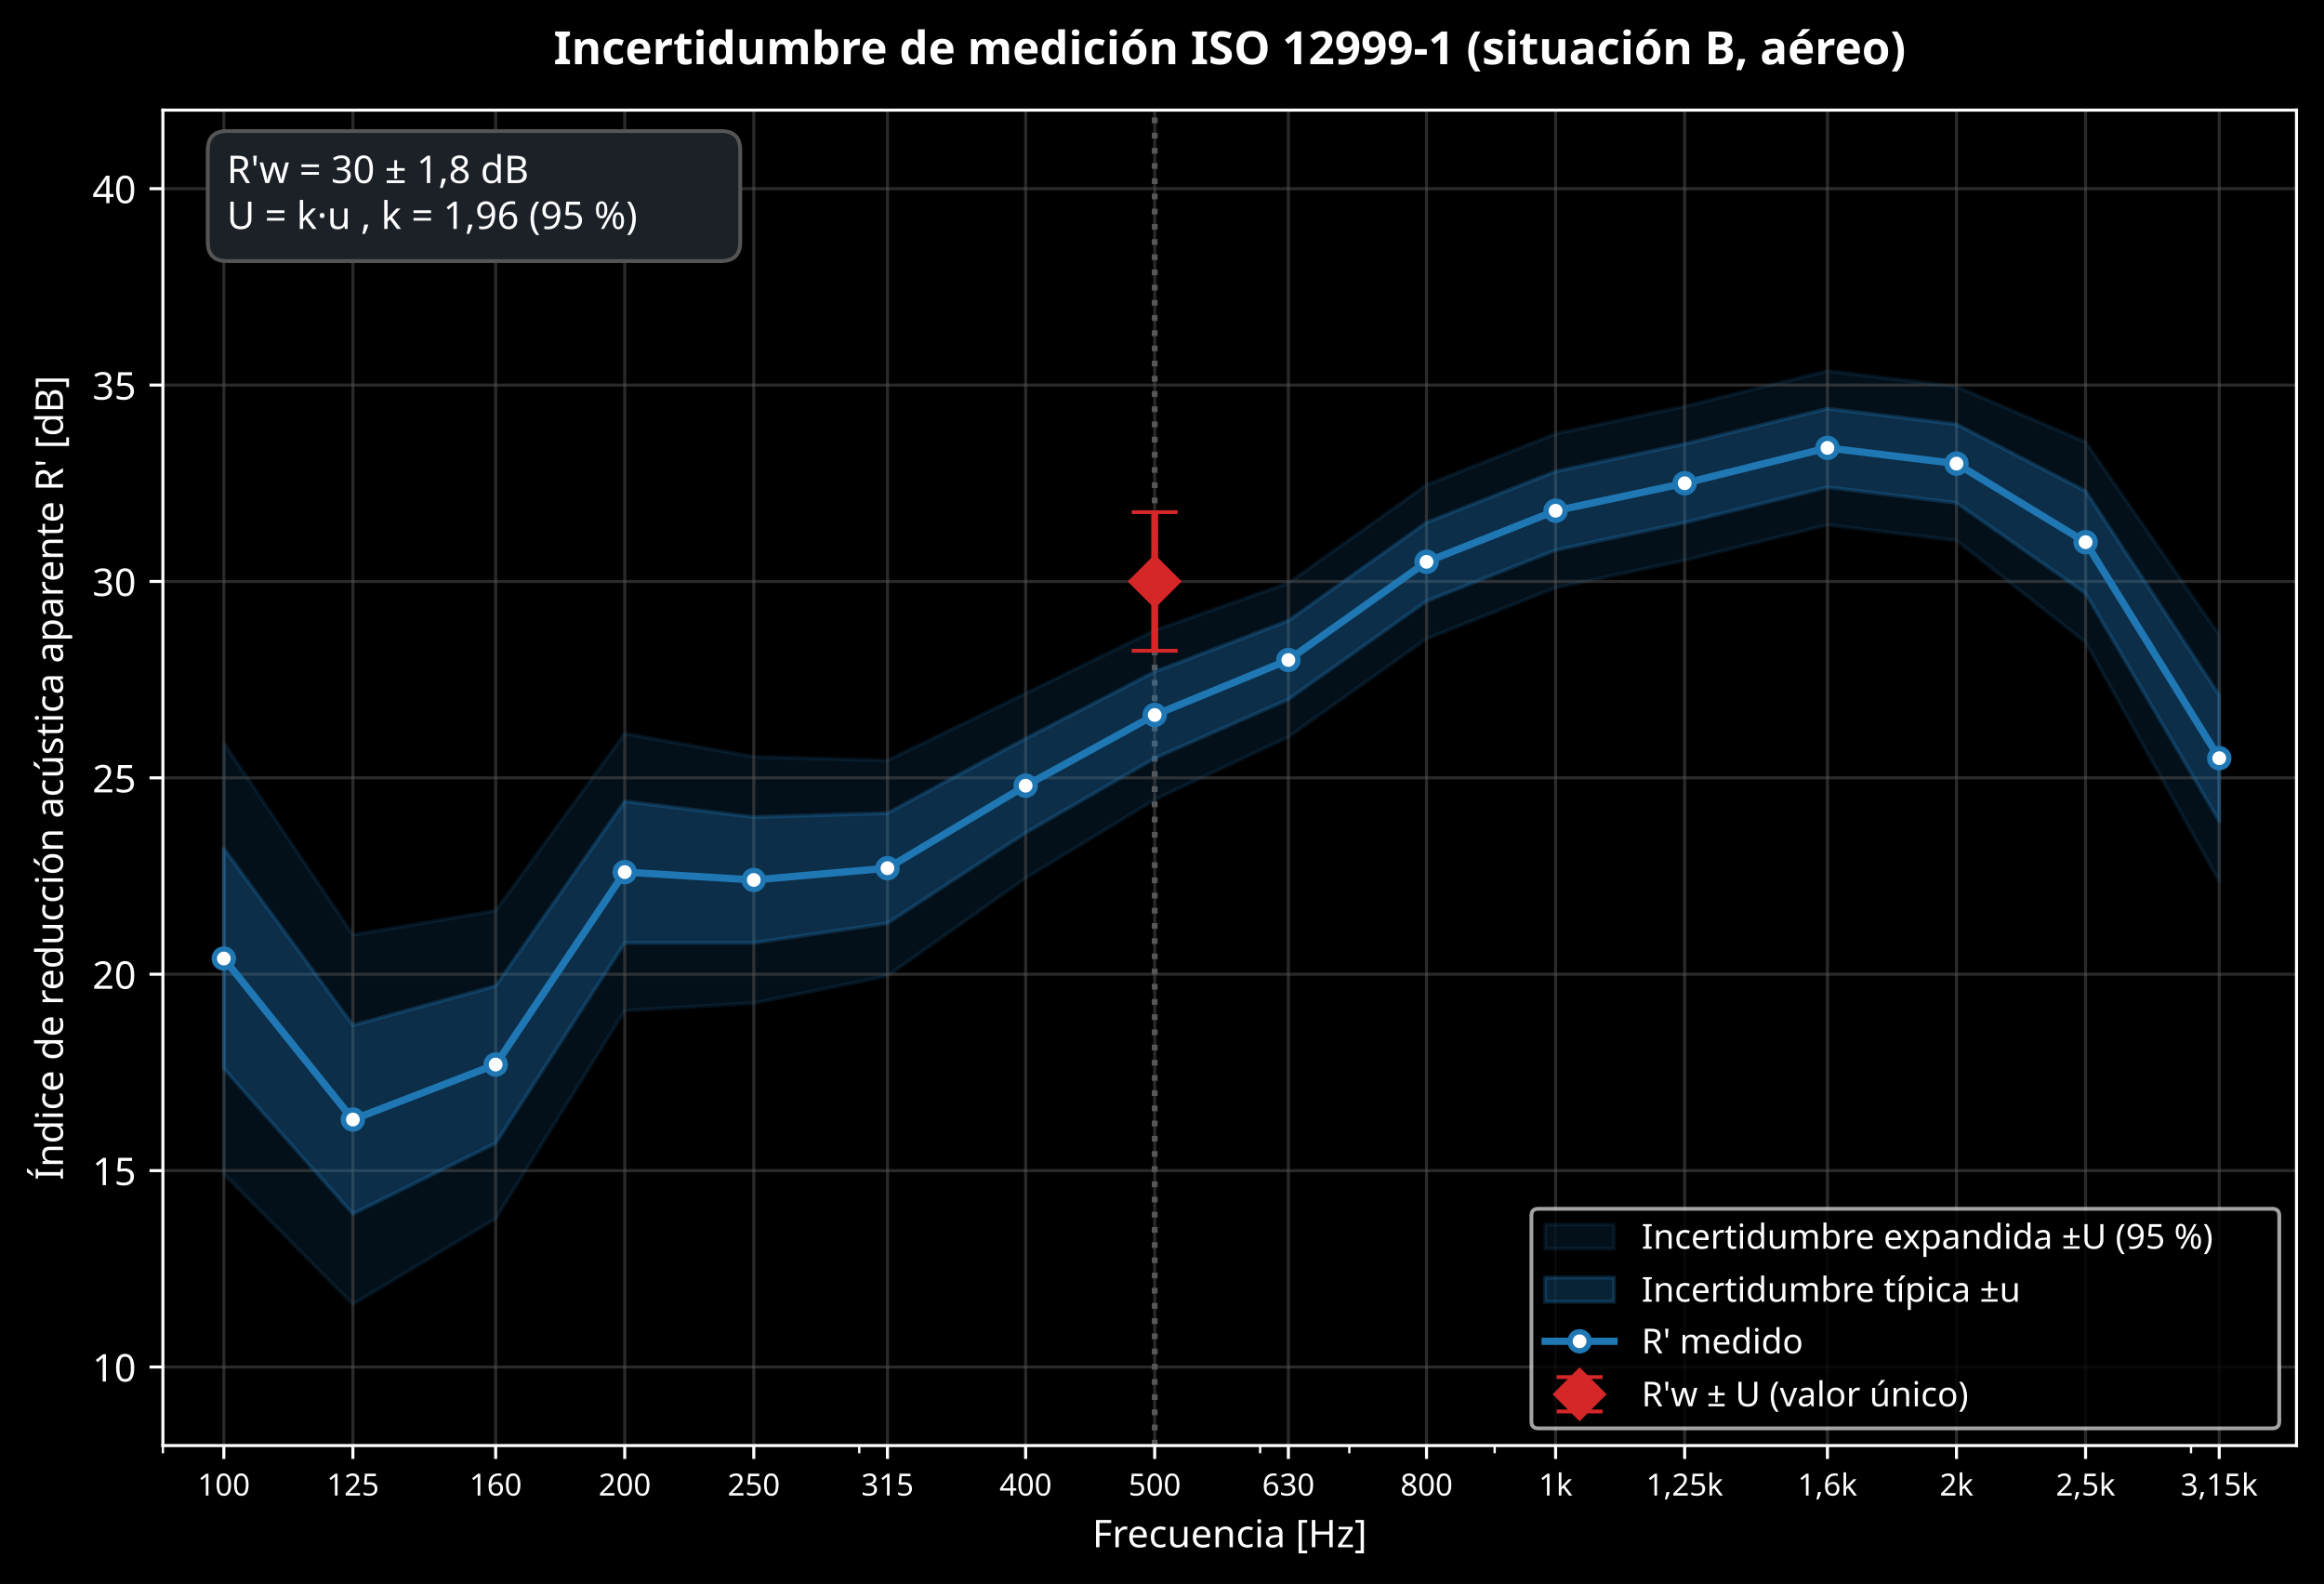
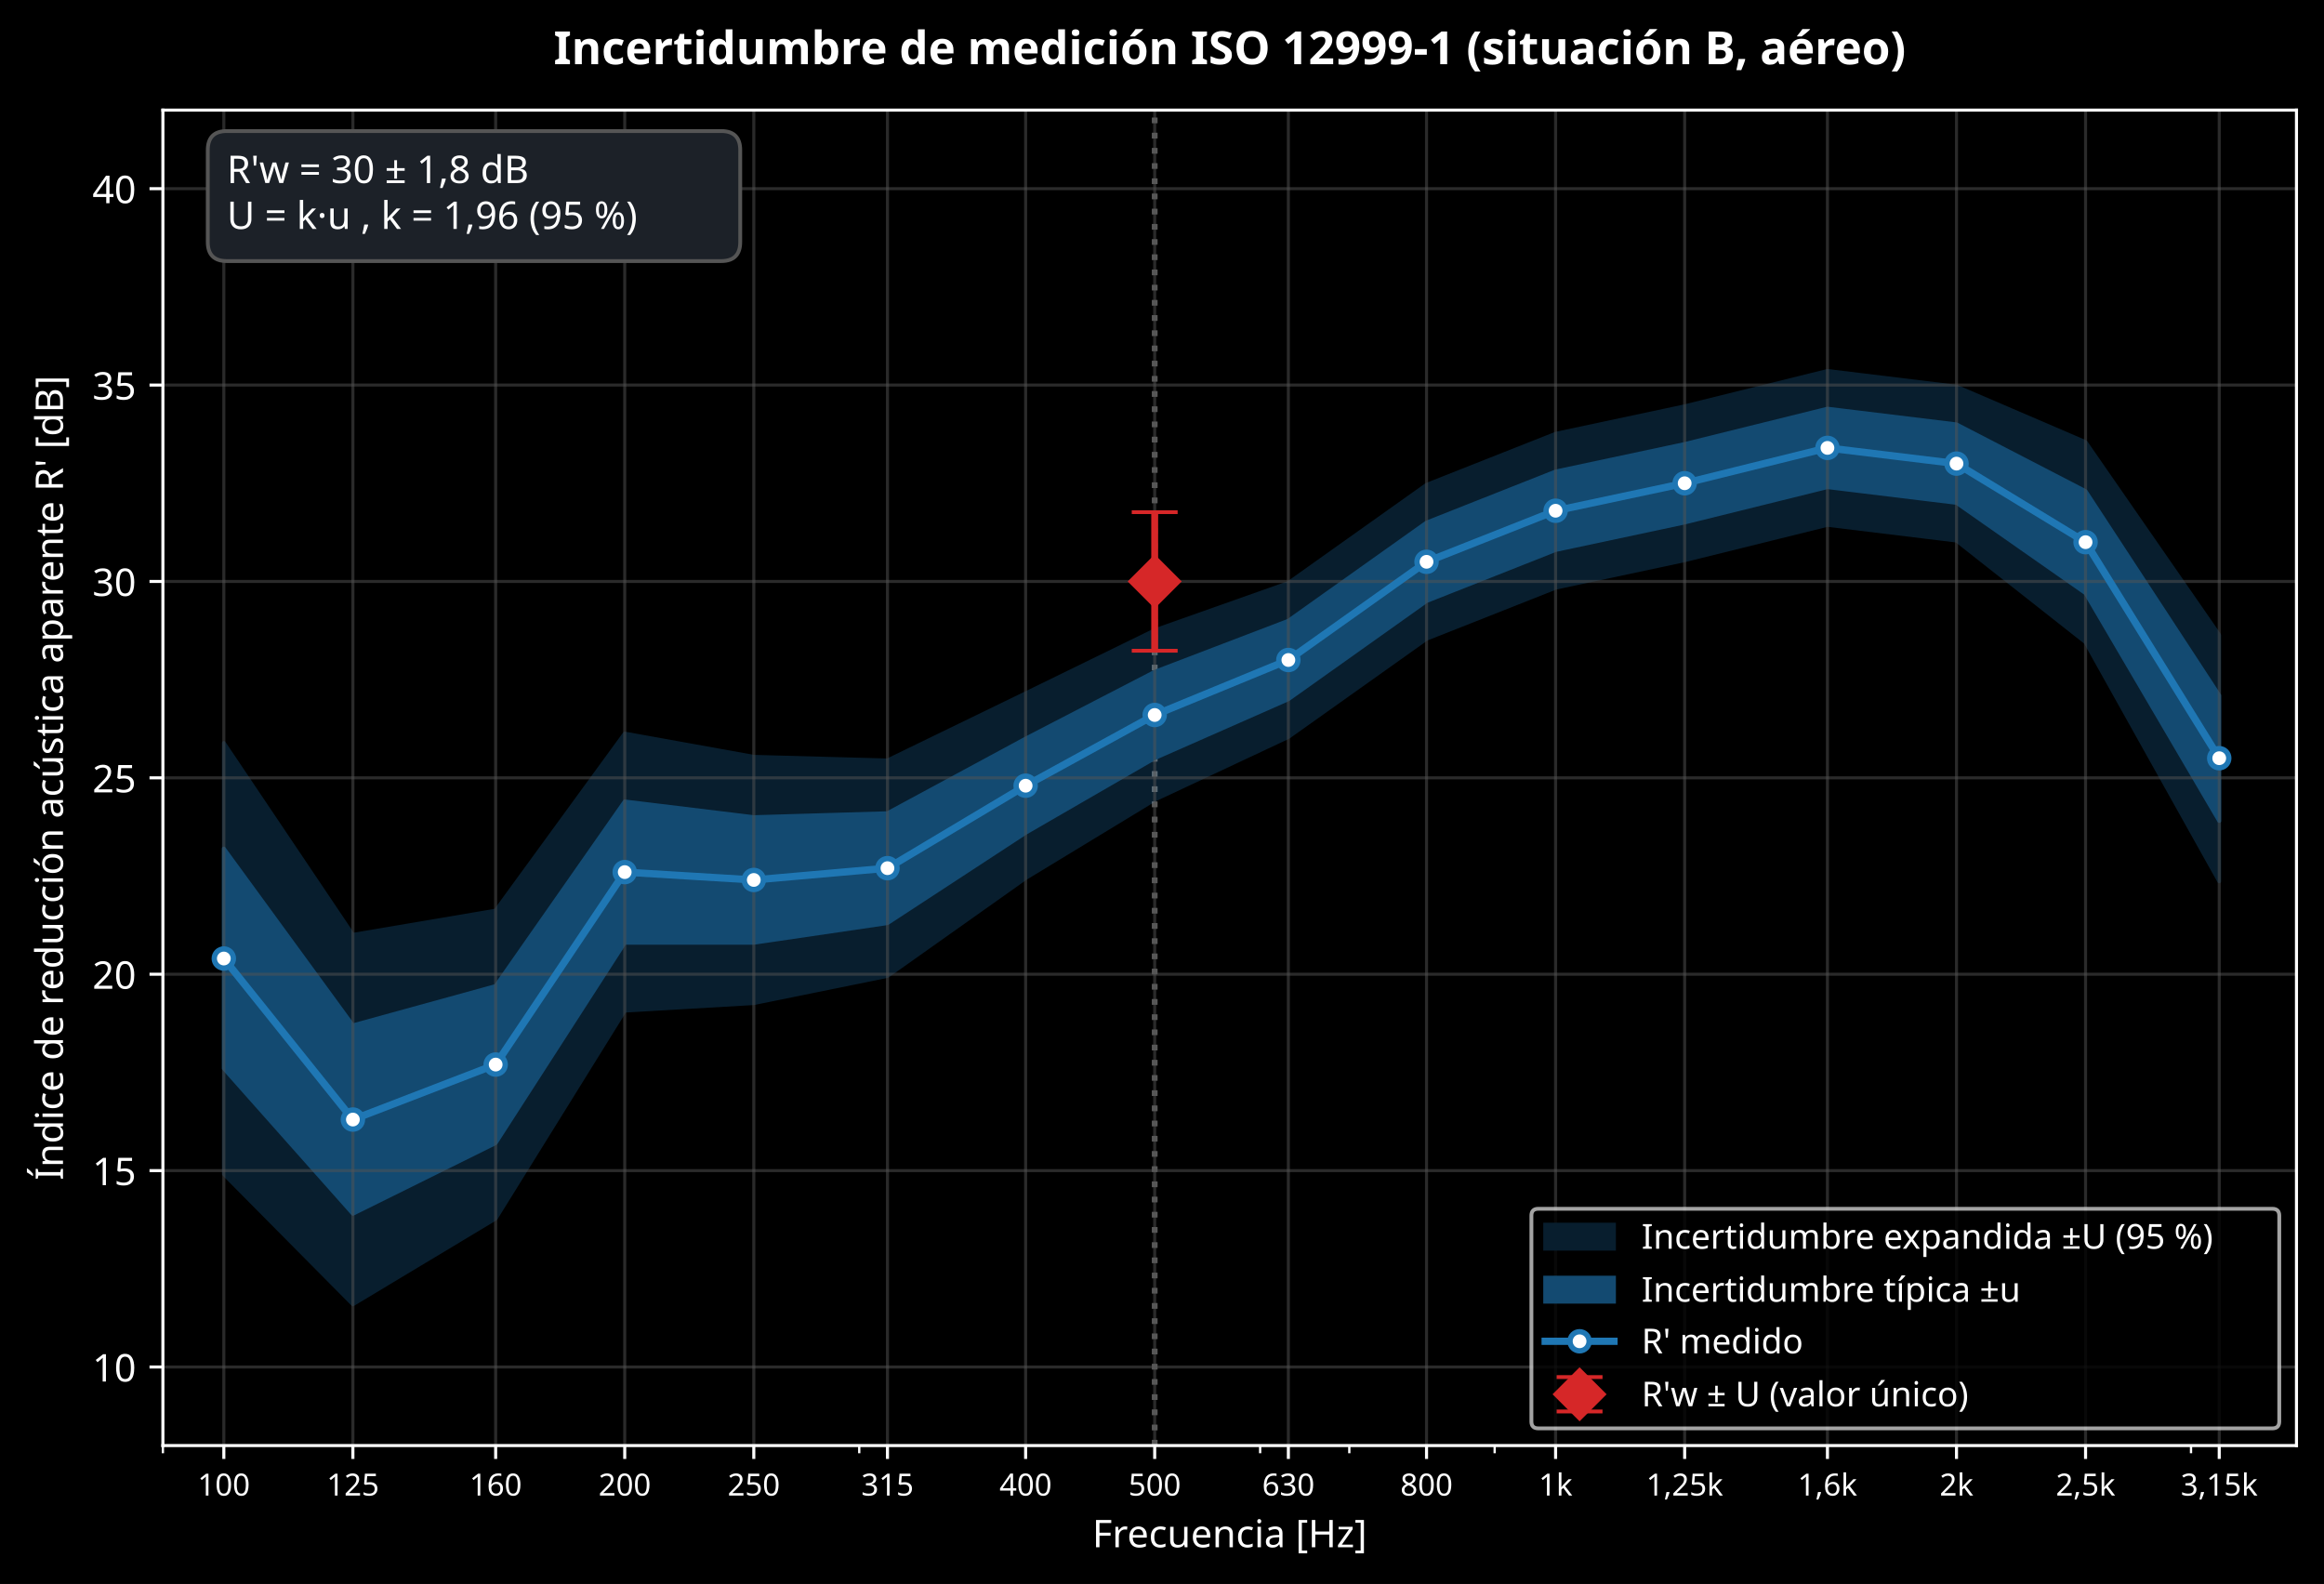
<svg xmlns="http://www.w3.org/2000/svg" xmlns:xlink="http://www.w3.org/1999/xlink" width="607.801pt" height="414.272pt" viewBox="0 0 607.801 414.272" version="1.1">
  <defs>
    <style type="text/css">*{stroke-linejoin: round; stroke-linecap: butt}</style>
  </defs>
  <g id="figure_1">
    <g id="patch_1">
      <path d="M 0 414.272  L 607.801 414.272  L 607.801 0  L 0 0  z " />
    </g>
    <g id="axes_1">
      <g id="patch_2">
        <path d="M 42.601 378.07  L 600.601 378.07  L 600.601 28.798  L 42.601 28.798  z " />
      </g>
+       <g id="FillBetweenPolyCollection_1">
+         <defs>
+           <path id="m2f12134267" d="M 58.538 -219.96  L 58.538 -107.206  L 92.292 -73.142  L 129.633 -95.578  L 163.387 -149.941  L 197.141 -151.913  L 232.101 -159.022  L 268.237 -184.621  L 301.991 -205.126  L 336.95 -221.521  L 373.086 -247.203  L 406.84 -260.557  L 440.594 -267.748  L 477.935 -276.994  L 511.689 -272.885  L 545.443 -246.299  L 580.402 -183.759  L 580.402 -248.189  L 580.402 -248.189  L 545.443 -298.648  L 511.689 -313.154  L 477.935 -317.263  L 440.594 -308.017  L 406.84 -300.826  L 373.086 -287.472  L 336.95 -261.79  L 301.991 -249.422  L 268.237 -232.944  L 232.101 -215.398  L 197.141 -216.344  L 163.387 -222.425  L 129.633 -176.116  L 92.292 -169.788  L 58.538 -219.96  z " style="stroke: #081e2e" />
+         </defs>
+         <g clip-path="url(#p8d175060d6)">
+           <use xlink:href="#m2f12134267" x="0" y="414.272" style="fill: #081e2e; stroke: #081e2e" />
+         </g>
+       </g>
      <g id="line2d_1">
        <path d="M 301.991 378.07  L 301.991 28.798  " clip-path="url(#p8d175060d6)" style="fill: none; stroke-dasharray: 1.5,2.475; stroke-dashoffset: 0; stroke: #ffffff; stroke-opacity: 0.35; stroke-width: 1.5" />
      </g>
-       <g id="FillBetweenPolyCollection_1">
+       <g id="FillBetweenPolyCollection_2">
        <defs>
-           <path id="ma59987e4ba" d="M 58.538 -219.96  L 58.538 -107.206  L 92.292 -73.142  L 129.633 -95.578  L 163.387 -149.941  L 197.141 -151.913  L 232.101 -159.022  L 268.237 -184.621  L 301.991 -205.126  L 336.95 -221.521  L 373.086 -247.203  L 406.84 -260.557  L 440.594 -267.748  L 477.935 -276.994  L 511.689 -272.885  L 545.443 -246.299  L 580.402 -183.759  L 580.402 -248.189  L 580.402 -248.189  L 545.443 -298.648  L 511.689 -313.154  L 477.935 -317.263  L 440.594 -308.017  L 406.84 -300.826  L 373.086 -287.472  L 336.95 -261.79  L 301.991 -249.422  L 268.237 -232.944  L 232.101 -215.398  L 197.141 -216.344  L 163.387 -222.425  L 129.633 -176.116  L 92.292 -169.788  L 58.538 -219.96  z " style="stroke: #1f77b4; stroke-opacity: 0.14" />
+           <path id="mc2b20512b4" d="M 58.538 -192.347  L 58.538 -134.819  L 92.292 -96.81  L 129.633 -115.301  L 163.387 -167.692  L 197.141 -167.692  L 232.101 -172.828  L 268.237 -196.456  L 301.991 -215.974  L 336.95 -231.383  L 373.086 -257.065  L 406.84 -270.419  L 440.594 -277.61  L 477.935 -286.855  L 511.689 -282.746  L 545.443 -259.119  L 580.402 -199.537  L 580.402 -232.41  L 580.402 -232.41  L 545.443 -285.828  L 511.689 -303.292  L 477.935 -307.401  L 440.594 -298.155  L 406.84 -290.965  L 373.086 -277.61  L 336.95 -251.928  L 301.991 -238.574  L 268.237 -221.11  L 232.101 -201.592  L 197.141 -200.565  L 163.387 -204.674  L 129.633 -156.392  L 92.292 -146.119  L 58.538 -192.347  z " style="stroke: #134a71" />
        </defs>
        <g clip-path="url(#p8d175060d6)">
-           <use xlink:href="#ma59987e4ba" x="0" y="414.272" style="fill: #1f77b4; fill-opacity: 0.14; stroke: #1f77b4; stroke-opacity: 0.14" />
+           <use xlink:href="#mc2b20512b4" x="0" y="414.272" style="fill: #134a71; stroke: #134a71" />
        </g>
      </g>
      <g id="matplotlib.axis_1">
        <g id="xtick_1">
          <g id="line2d_2">
            <path d="M 58.538 378.07  L 58.538 28.798  " clip-path="url(#p8d175060d6)" style="fill: none; stroke: #555555; stroke-opacity: 0.5; stroke-width: 0.8; stroke-linecap: square" />
          </g>
          <g id="line2d_3">
            <defs>
              <path id="m8d14ee1197" d="M 0 0  L 0 3.5  " style="stroke: #ffffff; stroke-width: 0.8" />
            </defs>
            <g>
              <use xlink:href="#m8d14ee1197" x="58.538" y="378.07" style="fill: #ffffff; stroke: #ffffff; stroke-width: 0.8" />
            </g>
          </g>
          <g id="text_1">
            <text style="font-size: 8px; font-family: sans-serif; text-anchor: middle; fill: #ffffff" x="58.538" y="391.148" transform="rotate(-0 58.53819 391.1483)">100</text>
          </g>
        </g>
        <g id="xtick_2">
          <g id="line2d_4">
            <path d="M 92.292 378.07  L 92.292 28.798  " clip-path="url(#p8d175060d6)" style="fill: none; stroke: #555555; stroke-opacity: 0.5; stroke-width: 0.8; stroke-linecap: square" />
          </g>
          <g id="line2d_5">
            <g>
              <use xlink:href="#m8d14ee1197" x="92.292" y="378.07" style="fill: #ffffff; stroke: #ffffff; stroke-width: 0.8" />
            </g>
          </g>
          <g id="text_2">
            <text style="font-size: 8px; font-family: sans-serif; text-anchor: middle; fill: #ffffff" x="92.292" y="391.148" transform="rotate(-0 92.2921 391.1483)">125</text>
          </g>
        </g>
        <g id="xtick_3">
          <g id="line2d_6">
            <path d="M 129.633 378.07  L 129.633 28.798  " clip-path="url(#p8d175060d6)" style="fill: none; stroke: #555555; stroke-opacity: 0.5; stroke-width: 0.8; stroke-linecap: square" />
          </g>
          <g id="line2d_7">
            <g>
              <use xlink:href="#m8d14ee1197" x="129.633" y="378.07" style="fill: #ffffff; stroke: #ffffff; stroke-width: 0.8" />
            </g>
          </g>
          <g id="text_3">
            <text style="font-size: 8px; font-family: sans-serif; text-anchor: middle; fill: #ffffff" x="129.633" y="391.148" transform="rotate(-0 129.6335 391.1483)">160</text>
          </g>
        </g>
        <g id="xtick_4">
          <g id="line2d_8">
            <path d="M 163.387 378.07  L 163.387 28.798  " clip-path="url(#p8d175060d6)" style="fill: none; stroke: #555555; stroke-opacity: 0.5; stroke-width: 0.8; stroke-linecap: square" />
          </g>
          <g id="line2d_9">
            <g>
              <use xlink:href="#m8d14ee1197" x="163.387" y="378.07" style="fill: #ffffff; stroke: #ffffff; stroke-width: 0.8" />
            </g>
          </g>
          <g id="text_4">
            <text style="font-size: 8px; font-family: sans-serif; text-anchor: middle; fill: #ffffff" x="163.387" y="391.148" transform="rotate(-0 163.3874 391.1483)">200</text>
          </g>
        </g>
        <g id="xtick_5">
          <g id="line2d_10">
            <path d="M 197.141 378.07  L 197.141 28.798  " clip-path="url(#p8d175060d6)" style="fill: none; stroke: #555555; stroke-opacity: 0.5; stroke-width: 0.8; stroke-linecap: square" />
          </g>
          <g id="line2d_11">
            <g>
              <use xlink:href="#m8d14ee1197" x="197.141" y="378.07" style="fill: #ffffff; stroke: #ffffff; stroke-width: 0.8" />
            </g>
          </g>
          <g id="text_5">
            <text style="font-size: 8px; font-family: sans-serif; text-anchor: middle; fill: #ffffff" x="197.141" y="391.148" transform="rotate(-0 197.1413 391.1483)">250</text>
          </g>
        </g>
        <g id="xtick_6">
          <g id="line2d_12">
            <path d="M 232.101 378.07  L 232.101 28.798  " clip-path="url(#p8d175060d6)" style="fill: none; stroke: #555555; stroke-opacity: 0.5; stroke-width: 0.8; stroke-linecap: square" />
          </g>
          <g id="line2d_13">
            <g>
              <use xlink:href="#m8d14ee1197" x="232.101" y="378.07" style="fill: #ffffff; stroke: #ffffff; stroke-width: 0.8" />
            </g>
          </g>
          <g id="text_6">
            <text style="font-size: 8px; font-family: sans-serif; text-anchor: middle; fill: #ffffff" x="232.101" y="391.148" transform="rotate(-0 232.1005 391.1483)">315</text>
          </g>
        </g>
        <g id="xtick_7">
          <g id="line2d_14">
            <path d="M 268.237 378.07  L 268.237 28.798  " clip-path="url(#p8d175060d6)" style="fill: none; stroke: #555555; stroke-opacity: 0.5; stroke-width: 0.8; stroke-linecap: square" />
          </g>
          <g id="line2d_15">
            <g>
              <use xlink:href="#m8d14ee1197" x="268.237" y="378.07" style="fill: #ffffff; stroke: #ffffff; stroke-width: 0.8" />
            </g>
          </g>
          <g id="text_7">
            <text style="font-size: 8px; font-family: sans-serif; text-anchor: middle; fill: #ffffff" x="268.237" y="391.148" transform="rotate(-0 268.2366 391.1483)">400</text>
          </g>
        </g>
        <g id="xtick_8">
          <g id="line2d_16">
            <path d="M 301.991 378.07  L 301.991 28.798  " clip-path="url(#p8d175060d6)" style="fill: none; stroke: #555555; stroke-opacity: 0.5; stroke-width: 0.8; stroke-linecap: square" />
          </g>
          <g id="line2d_17">
            <g>
              <use xlink:href="#m8d14ee1197" x="301.991" y="378.07" style="fill: #ffffff; stroke: #ffffff; stroke-width: 0.8" />
            </g>
          </g>
          <g id="text_8">
            <text style="font-size: 8px; font-family: sans-serif; text-anchor: middle; fill: #ffffff" x="301.991" y="391.148" transform="rotate(-0 301.9905 391.1483)">500</text>
          </g>
        </g>
        <g id="xtick_9">
          <g id="line2d_18">
            <path d="M 336.95 378.07  L 336.95 28.798  " clip-path="url(#p8d175060d6)" style="fill: none; stroke: #555555; stroke-opacity: 0.5; stroke-width: 0.8; stroke-linecap: square" />
          </g>
          <g id="line2d_19">
            <g>
              <use xlink:href="#m8d14ee1197" x="336.95" y="378.07" style="fill: #ffffff; stroke: #ffffff; stroke-width: 0.8" />
            </g>
          </g>
          <g id="text_9">
            <text style="font-size: 8px; font-family: sans-serif; text-anchor: middle; fill: #ffffff" x="336.95" y="391.148" transform="rotate(-0 336.9497 391.1483)">630</text>
          </g>
        </g>
        <g id="xtick_10">
          <g id="line2d_20">
            <path d="M 373.086 378.07  L 373.086 28.798  " clip-path="url(#p8d175060d6)" style="fill: none; stroke: #555555; stroke-opacity: 0.5; stroke-width: 0.8; stroke-linecap: square" />
          </g>
          <g id="line2d_21">
            <g>
              <use xlink:href="#m8d14ee1197" x="373.086" y="378.07" style="fill: #ffffff; stroke: #ffffff; stroke-width: 0.8" />
            </g>
          </g>
          <g id="text_10">
            <text style="font-size: 8px; font-family: sans-serif; text-anchor: middle; fill: #ffffff" x="373.086" y="391.148" transform="rotate(-0 373.0858 391.1483)">800</text>
          </g>
        </g>
        <g id="xtick_11">
          <g id="line2d_22">
            <path d="M 406.84 378.07  L 406.84 28.798  " clip-path="url(#p8d175060d6)" style="fill: none; stroke: #555555; stroke-opacity: 0.5; stroke-width: 0.8; stroke-linecap: square" />
          </g>
          <g id="line2d_23">
            <g>
              <use xlink:href="#m8d14ee1197" x="406.84" y="378.07" style="fill: #ffffff; stroke: #ffffff; stroke-width: 0.8" />
            </g>
          </g>
          <g id="text_11">
            <text style="font-size: 8px; font-family: sans-serif; text-anchor: middle; fill: #ffffff" x="406.84" y="391.149" transform="rotate(-0 406.8397 391.1489)">1k</text>
          </g>
        </g>
        <g id="xtick_12">
          <g id="line2d_24">
            <path d="M 440.594 378.07  L 440.594 28.798  " clip-path="url(#p8d175060d6)" style="fill: none; stroke: #555555; stroke-opacity: 0.5; stroke-width: 0.8; stroke-linecap: square" />
          </g>
          <g id="line2d_25">
            <g>
              <use xlink:href="#m8d14ee1197" x="440.594" y="378.07" style="fill: #ffffff; stroke: #ffffff; stroke-width: 0.8" />
            </g>
          </g>
          <g id="text_12">
            <text style="font-size: 8px; font-family: sans-serif; text-anchor: middle; fill: #ffffff" x="440.594" y="391.149" transform="rotate(-0 440.5937 391.1489)">1,25k</text>
          </g>
        </g>
        <g id="xtick_13">
          <g id="line2d_26">
            <path d="M 477.935 378.07  L 477.935 28.798  " clip-path="url(#p8d175060d6)" style="fill: none; stroke: #555555; stroke-opacity: 0.5; stroke-width: 0.8; stroke-linecap: square" />
          </g>
          <g id="line2d_27">
            <g>
              <use xlink:href="#m8d14ee1197" x="477.935" y="378.07" style="fill: #ffffff; stroke: #ffffff; stroke-width: 0.8" />
            </g>
          </g>
          <g id="text_13">
            <text style="font-size: 8px; font-family: sans-serif; text-anchor: middle; fill: #ffffff" x="477.935" y="391.149" transform="rotate(-0 477.9351 391.1489)">1,6k</text>
          </g>
        </g>
        <g id="xtick_14">
          <g id="line2d_28">
            <path d="M 511.689 378.07  L 511.689 28.798  " clip-path="url(#p8d175060d6)" style="fill: none; stroke: #555555; stroke-opacity: 0.5; stroke-width: 0.8; stroke-linecap: square" />
          </g>
          <g id="line2d_29">
            <g>
              <use xlink:href="#m8d14ee1197" x="511.689" y="378.07" style="fill: #ffffff; stroke: #ffffff; stroke-width: 0.8" />
            </g>
          </g>
          <g id="text_14">
            <text style="font-size: 8px; font-family: sans-serif; text-anchor: middle; fill: #ffffff" x="511.689" y="391.149" transform="rotate(-0 511.689 391.1489)">2k</text>
          </g>
        </g>
        <g id="xtick_15">
          <g id="line2d_30">
            <path d="M 545.443 378.07  L 545.443 28.798  " clip-path="url(#p8d175060d6)" style="fill: none; stroke: #555555; stroke-opacity: 0.5; stroke-width: 0.8; stroke-linecap: square" />
          </g>
          <g id="line2d_31">
            <g>
              <use xlink:href="#m8d14ee1197" x="545.443" y="378.07" style="fill: #ffffff; stroke: #ffffff; stroke-width: 0.8" />
            </g>
          </g>
          <g id="text_15">
            <text style="font-size: 8px; font-family: sans-serif; text-anchor: middle; fill: #ffffff" x="545.443" y="391.149" transform="rotate(-0 545.4429 391.1489)">2,5k</text>
          </g>
        </g>
        <g id="xtick_16">
          <g id="line2d_32">
            <path d="M 580.402 378.07  L 580.402 28.798  " clip-path="url(#p8d175060d6)" style="fill: none; stroke: #555555; stroke-opacity: 0.5; stroke-width: 0.8; stroke-linecap: square" />
          </g>
          <g id="line2d_33">
            <g>
              <use xlink:href="#m8d14ee1197" x="580.402" y="378.07" style="fill: #ffffff; stroke: #ffffff; stroke-width: 0.8" />
            </g>
          </g>
          <g id="text_16">
            <text style="font-size: 8px; font-family: sans-serif; text-anchor: middle; fill: #ffffff" x="580.402" y="391.149" transform="rotate(-0 580.4021 391.1489)">3,15k</text>
          </g>
        </g>
        <g id="xtick_17">
          <g id="line2d_34">
            <defs>
              <path id="m1caa325441" d="M 0 0  L 0 2  " style="stroke: #ffffff; stroke-width: 0.6" />
            </defs>
            <g>
              <use xlink:href="#m1caa325441" x="42.601" y="378.07" style="fill: #ffffff; stroke: #ffffff; stroke-width: 0.6" />
            </g>
          </g>
        </g>
        <g id="xtick_18">
          <g id="line2d_35">
            <g>
              <use xlink:href="#m1caa325441" x="224.72" y="378.07" style="fill: #ffffff; stroke: #ffffff; stroke-width: 0.6" />
            </g>
          </g>
        </g>
        <g id="xtick_19">
          <g id="line2d_36">
            <g>
              <use xlink:href="#m1caa325441" x="329.569" y="378.07" style="fill: #ffffff; stroke: #ffffff; stroke-width: 0.6" />
            </g>
          </g>
        </g>
        <g id="xtick_20">
          <g id="line2d_37">
            <g>
              <use xlink:href="#m1caa325441" x="352.887" y="378.07" style="fill: #ffffff; stroke: #ffffff; stroke-width: 0.6" />
            </g>
          </g>
        </g>
        <g id="xtick_21">
          <g id="line2d_38">
            <g>
              <use xlink:href="#m1caa325441" x="390.902" y="378.07" style="fill: #ffffff; stroke: #ffffff; stroke-width: 0.6" />
            </g>
          </g>
        </g>
        <g id="xtick_22">
          <g id="line2d_39">
            <g>
              <use xlink:href="#m1caa325441" x="573.022" y="378.07" style="fill: #ffffff; stroke: #ffffff; stroke-width: 0.6" />
            </g>
          </g>
        </g>
        <g id="text_17">
          <text style="font-size: 10px; font-family: sans-serif; text-anchor: middle; fill: #ffffff" x="321.601" y="404.669" transform="rotate(-0 321.6008 404.6692)">Frecuencia [Hz]</text>
        </g>
      </g>
      <g id="matplotlib.axis_2">
        <g id="ytick_1">
          <g id="line2d_40">
            <path d="M 42.601 357.525  L 600.601 357.525  " clip-path="url(#p8d175060d6)" style="fill: none; stroke: #555555; stroke-opacity: 0.5; stroke-width: 0.8; stroke-linecap: square" />
          </g>
          <g id="line2d_41">
            <defs>
              <path id="m5e07181663" d="M 0 0  L -3.5 0  " style="stroke: #ffffff; stroke-width: 0.8" />
            </defs>
            <g>
              <use xlink:href="#m5e07181663" x="42.601" y="357.525" style="fill: #ffffff; stroke: #ffffff; stroke-width: 0.8" />
            </g>
          </g>
          <g id="text_18">
            <text style="font-size: 10px; font-family: sans-serif; text-anchor: end; fill: #ffffff" x="35.601" y="361.324" transform="rotate(-0 35.60078 361.3235)">10</text>
          </g>
        </g>
        <g id="ytick_2">
          <g id="line2d_42">
            <path d="M 42.601 306.161  L 600.601 306.161  " clip-path="url(#p8d175060d6)" style="fill: none; stroke: #555555; stroke-opacity: 0.5; stroke-width: 0.8; stroke-linecap: square" />
          </g>
          <g id="line2d_43">
            <g>
              <use xlink:href="#m5e07181663" x="42.601" y="306.161" style="fill: #ffffff; stroke: #ffffff; stroke-width: 0.8" />
            </g>
          </g>
          <g id="text_19">
            <text style="font-size: 10px; font-family: sans-serif; text-anchor: end; fill: #ffffff" x="35.601" y="309.96" transform="rotate(-0 35.60078 309.96)">15</text>
          </g>
        </g>
        <g id="ytick_3">
          <g id="line2d_44">
            <path d="M 42.601 254.798  L 600.601 254.798  " clip-path="url(#p8d175060d6)" style="fill: none; stroke: #555555; stroke-opacity: 0.5; stroke-width: 0.8; stroke-linecap: square" />
          </g>
          <g id="line2d_45">
            <g>
              <use xlink:href="#m5e07181663" x="42.601" y="254.798" style="fill: #ffffff; stroke: #ffffff; stroke-width: 0.8" />
            </g>
          </g>
          <g id="text_20">
            <text style="font-size: 10px; font-family: sans-serif; text-anchor: end; fill: #ffffff" x="35.601" y="258.596" transform="rotate(-0 35.60078 258.5965)">20</text>
          </g>
        </g>
        <g id="ytick_4">
          <g id="line2d_46">
            <path d="M 42.601 203.434  L 600.601 203.434  " clip-path="url(#p8d175060d6)" style="fill: none; stroke: #555555; stroke-opacity: 0.5; stroke-width: 0.8; stroke-linecap: square" />
          </g>
          <g id="line2d_47">
            <g>
              <use xlink:href="#m5e07181663" x="42.601" y="203.434" style="fill: #ffffff; stroke: #ffffff; stroke-width: 0.8" />
            </g>
          </g>
          <g id="text_21">
            <text style="font-size: 10px; font-family: sans-serif; text-anchor: end; fill: #ffffff" x="35.601" y="207.233" transform="rotate(-0 35.60078 207.233)">25</text>
          </g>
        </g>
        <g id="ytick_5">
          <g id="line2d_48">
            <path d="M 42.601 152.071  L 600.601 152.071  " clip-path="url(#p8d175060d6)" style="fill: none; stroke: #555555; stroke-opacity: 0.5; stroke-width: 0.8; stroke-linecap: square" />
          </g>
          <g id="line2d_49">
            <g>
              <use xlink:href="#m5e07181663" x="42.601" y="152.071" style="fill: #ffffff; stroke: #ffffff; stroke-width: 0.8" />
            </g>
          </g>
          <g id="text_22">
            <text style="font-size: 10px; font-family: sans-serif; text-anchor: end; fill: #ffffff" x="35.601" y="155.869" transform="rotate(-0 35.60078 155.8694)">30</text>
          </g>
        </g>
        <g id="ytick_6">
          <g id="line2d_50">
            <path d="M 42.601 100.707  L 600.601 100.707  " clip-path="url(#p8d175060d6)" style="fill: none; stroke: #555555; stroke-opacity: 0.5; stroke-width: 0.8; stroke-linecap: square" />
          </g>
          <g id="line2d_51">
            <g>
              <use xlink:href="#m5e07181663" x="42.601" y="100.707" style="fill: #ffffff; stroke: #ffffff; stroke-width: 0.8" />
            </g>
          </g>
          <g id="text_23">
            <text style="font-size: 10px; font-family: sans-serif; text-anchor: end; fill: #ffffff" x="35.601" y="104.506" transform="rotate(-0 35.60078 104.5059)">35</text>
          </g>
        </g>
        <g id="ytick_7">
          <g id="line2d_52">
            <path d="M 42.601 49.344  L 600.601 49.344  " clip-path="url(#p8d175060d6)" style="fill: none; stroke: #555555; stroke-opacity: 0.5; stroke-width: 0.8; stroke-linecap: square" />
          </g>
          <g id="line2d_53">
            <g>
              <use xlink:href="#m5e07181663" x="42.601" y="49.344" style="fill: #ffffff; stroke: #ffffff; stroke-width: 0.8" />
            </g>
          </g>
          <g id="text_24">
            <text style="font-size: 10px; font-family: sans-serif; text-anchor: end; fill: #ffffff" x="35.601" y="53.142" transform="rotate(-0 35.60078 53.14236)">40</text>
          </g>
        </g>
        <g id="text_25">
          <text style="font-size: 10px; font-family: sans-serif; text-anchor: middle; fill: #ffffff" x="16.473" y="203.434" transform="rotate(-90 16.47344 203.4341)">Índice de reducción acústica aparente R' [dB]</text>
-         </g>
-       </g>
-       <g id="FillBetweenPolyCollection_2">
-         <defs>
-           <path id="md7699716dc" d="M 58.538 -192.347  L 58.538 -134.819  L 92.292 -96.81  L 129.633 -115.301  L 163.387 -167.692  L 197.141 -167.692  L 232.101 -172.828  L 268.237 -196.456  L 301.991 -215.974  L 336.95 -231.383  L 373.086 -257.065  L 406.84 -270.419  L 440.594 -277.61  L 477.935 -286.855  L 511.689 -282.746  L 545.443 -259.119  L 580.402 -199.537  L 580.402 -232.41  L 580.402 -232.41  L 545.443 -285.828  L 511.689 -303.292  L 477.935 -307.401  L 440.594 -298.155  L 406.84 -290.965  L 373.086 -277.61  L 336.95 -251.928  L 301.991 -238.574  L 268.237 -221.11  L 232.101 -201.592  L 197.141 -200.565  L 163.387 -204.674  L 129.633 -156.392  L 92.292 -146.119  L 58.538 -192.347  z " style="stroke: #1f77b4; stroke-opacity: 0.3" />
-         </defs>
-         <g clip-path="url(#p8d175060d6)">
-           <use xlink:href="#md7699716dc" x="0" y="414.272" style="fill: #1f77b4; fill-opacity: 0.3; stroke: #1f77b4; stroke-opacity: 0.3" />
        </g>
      </g>
      <g id="patch_3">
        <path d="M 42.601 378.07  L 42.601 28.798  " style="fill: none; stroke: #ffffff; stroke-width: 0.8; stroke-linejoin: miter; stroke-linecap: square" />
      </g>
      <g id="patch_4">
        <path d="M 600.601 378.07  L 600.601 28.798  " style="fill: none; stroke: #ffffff; stroke-width: 0.8; stroke-linejoin: miter; stroke-linecap: square" />
      </g>
      <g id="patch_5">
        <path d="M 42.601 378.07  L 600.601 378.07  " style="fill: none; stroke: #ffffff; stroke-width: 0.8; stroke-linejoin: miter; stroke-linecap: square" />
      </g>
      <g id="patch_6">
        <path d="M 42.601 28.798  L 600.601 28.798  " style="fill: none; stroke: #ffffff; stroke-width: 0.8; stroke-linejoin: miter; stroke-linecap: square" />
      </g>
      <g id="text_26">
        <g id="patch_7">
          <path d="M 59.341 68.282  L 188.592 68.282  Q 193.592 68.282 193.592 63.282  L 193.592 39.276  Q 193.592 34.276 188.592 34.276  L 59.341 34.276  Q 54.341 34.276 54.341 39.276  L 54.341 63.282  Q 54.341 68.282 59.341 68.282  z " style="fill: #1c2128; stroke: #555555; stroke-linejoin: miter" />
        </g>
        <text style="font-size: 10px; font-family: sans-serif; fill: #ffffff" transform="translate(59.34078 47.8757)">R'w = 30 ± 1,8 dB</text>
        <text style="font-size: 10px; font-family: sans-serif; fill: #ffffff" transform="translate(59.34078 59.87843)">U = k·u ,  k = 1,96 (95 %)</text>
      </g>
      <g id="text_27">
        <text style="font-weight: 700; font-size: 12px; font-family: sans-serif; text-anchor: middle; fill: #ffffff" x="321.601" y="16.798" transform="rotate(-0 321.6008 16.79812)">Incertidumbre de medición ISO 12999-1 (situación B, aéreo)</text>
      </g>
      <g id="line2d_54">
        <path d="M 58.538 250.689  L 92.292 292.807  L 129.633 278.425  L 163.387 228.089  L 197.141 230.143  L 232.101 227.061  L 268.237 205.489  L 301.991 186.998  L 336.95 172.616  L 373.086 146.934  L 406.84 133.58  L 440.594 126.389  L 477.935 117.143  L 511.689 121.252  L 545.443 141.798  L 580.402 198.298  " clip-path="url(#p8d175060d6)" style="fill: none; stroke: #1f77b4; stroke-width: 1.9; stroke-linecap: square" />
        <defs>
          <path id="m25a7acf748" d="M 0 2.5  C 0.663 2.5 1.299 2.237 1.768 1.768  C 2.237 1.299 2.5 0.663 2.5 0  C 2.5 -0.663 2.237 -1.299 1.768 -1.768  C 1.299 -2.237 0.663 -2.5 0 -2.5  C -0.663 -2.5 -1.299 -2.237 -1.768 -1.768  C -2.237 -1.299 -2.5 -0.663 -2.5 0  C -2.5 0.663 -2.237 1.299 -1.768 1.768  C -1.299 2.237 -0.663 2.5 0 2.5  z " style="stroke: #1f77b4; stroke-width: 1.4" />
        </defs>
        <g clip-path="url(#p8d175060d6)">
          <use xlink:href="#m25a7acf748" x="58.538" y="250.689" style="fill: #ffffff; stroke: #1f77b4; stroke-width: 1.4" />
          <use xlink:href="#m25a7acf748" x="92.292" y="292.807" style="fill: #ffffff; stroke: #1f77b4; stroke-width: 1.4" />
          <use xlink:href="#m25a7acf748" x="129.633" y="278.425" style="fill: #ffffff; stroke: #1f77b4; stroke-width: 1.4" />
          <use xlink:href="#m25a7acf748" x="163.387" y="228.089" style="fill: #ffffff; stroke: #1f77b4; stroke-width: 1.4" />
          <use xlink:href="#m25a7acf748" x="197.141" y="230.143" style="fill: #ffffff; stroke: #1f77b4; stroke-width: 1.4" />
          <use xlink:href="#m25a7acf748" x="232.101" y="227.061" style="fill: #ffffff; stroke: #1f77b4; stroke-width: 1.4" />
          <use xlink:href="#m25a7acf748" x="268.237" y="205.489" style="fill: #ffffff; stroke: #1f77b4; stroke-width: 1.4" />
          <use xlink:href="#m25a7acf748" x="301.991" y="186.998" style="fill: #ffffff; stroke: #1f77b4; stroke-width: 1.4" />
          <use xlink:href="#m25a7acf748" x="336.95" y="172.616" style="fill: #ffffff; stroke: #1f77b4; stroke-width: 1.4" />
          <use xlink:href="#m25a7acf748" x="373.086" y="146.934" style="fill: #ffffff; stroke: #1f77b4; stroke-width: 1.4" />
          <use xlink:href="#m25a7acf748" x="406.84" y="133.58" style="fill: #ffffff; stroke: #1f77b4; stroke-width: 1.4" />
          <use xlink:href="#m25a7acf748" x="440.594" y="126.389" style="fill: #ffffff; stroke: #1f77b4; stroke-width: 1.4" />
          <use xlink:href="#m25a7acf748" x="477.935" y="117.143" style="fill: #ffffff; stroke: #1f77b4; stroke-width: 1.4" />
          <use xlink:href="#m25a7acf748" x="511.689" y="121.252" style="fill: #ffffff; stroke: #1f77b4; stroke-width: 1.4" />
          <use xlink:href="#m25a7acf748" x="545.443" y="141.798" style="fill: #ffffff; stroke: #1f77b4; stroke-width: 1.4" />
          <use xlink:href="#m25a7acf748" x="580.402" y="198.298" style="fill: #ffffff; stroke: #1f77b4; stroke-width: 1.4" />
        </g>
      </g>
      <g id="legend_1">
        <g id="patch_8">
          <path d="M 402.311 373.57  L 594.301 373.57  Q 596.101 373.57 596.101 371.77  L 596.101 317.947  Q 596.101 316.147 594.301 316.147  L 402.311 316.147  Q 400.511 316.147 400.511 317.947  L 400.511 371.77  Q 400.511 373.57 402.311 373.57  z " style="opacity: 0.8; stroke: #cccccc; stroke-linejoin: miter" />
        </g>
        <g id="patch_9">
-           <path d="M 404.111 326.586  L 422.111 326.586  L 422.111 320.286  L 404.111 320.286  z " style="fill: #1f77b4; fill-opacity: 0.14; stroke: #1f77b4; stroke-opacity: 0.14; stroke-linejoin: miter" />
+           <path d="M 404.111 326.586  L 422.111 326.586  L 422.111 320.286  L 404.111 320.286  z " style="fill: #081e2e; stroke: #081e2e; stroke-linejoin: miter" />
        </g>
        <g id="text_28">
          <text style="font-size: 9px; font-family: sans-serif; text-anchor: start; fill: #ffffff" x="429.311" y="326.586" transform="rotate(-0 429.3111 326.5859)">Incertidumbre expandida ±U (95 %)</text>
        </g>
        <g id="patch_10">
-           <path d="M 404.111 340.447  L 422.111 340.447  L 422.111 334.147  L 404.111 334.147  z " style="fill: #1f77b4; fill-opacity: 0.3; stroke: #1f77b4; stroke-opacity: 0.3; stroke-linejoin: miter" />
+           <path d="M 404.111 340.447  L 422.111 340.447  L 422.111 334.147  L 404.111 334.147  z " style="fill: #134a71; stroke: #134a71; stroke-linejoin: miter" />
        </g>
        <g id="text_29">
          <text style="font-size: 9px; font-family: sans-serif; text-anchor: start; fill: #ffffff" x="429.311" y="340.447" transform="rotate(-0 429.3111 340.4466)">Incertidumbre típica ±u</text>
        </g>
        <g id="line2d_55">
          <path d="M 404.111 350.797  L 413.111 350.797  L 422.111 350.797  " style="fill: none; stroke: #1f77b4; stroke-width: 1.9; stroke-linecap: square" />
          <g>
            <use xlink:href="#m25a7acf748" x="413.111" y="350.797" style="fill: #ffffff; stroke: #1f77b4; stroke-width: 1.4" />
          </g>
        </g>
        <g id="text_30">
          <text style="font-size: 9px; font-family: sans-serif; text-anchor: start; fill: #ffffff" x="429.311" y="353.947" transform="rotate(-0 429.3111 353.9473)">R' medido</text>
        </g>
        <g id="LineCollection_1">
          <path d="M 413.111 369.158  L 413.111 360.158  " style="fill: none; stroke: #d62728; stroke-width: 1.8" />
        </g>
        <g id="line2d_56">
          <defs>
            <path id="mec719cab39" d="M 6 0  L -6 -0  " style="stroke: #d62728" />
          </defs>
          <g>
            <use xlink:href="#mec719cab39" x="413.111" y="369.158" style="fill: #d62728; stroke: #d62728" />
          </g>
        </g>
        <g id="line2d_57">
          <g>
            <use xlink:href="#mec719cab39" x="413.111" y="360.158" style="fill: #d62728; stroke: #d62728" />
          </g>
        </g>
        <g id="line2d_58" />
        <g id="line2d_59">
          <defs>
            <path id="mc046b62db4" d="M -0 6.364  L 6.364 0  L 0 -6.364  L -6.364 -0  z " style="stroke: #d62728; stroke-linejoin: miter" />
          </defs>
          <g>
            <use xlink:href="#mc046b62db4" x="413.111" y="364.658" style="fill: #d62728; stroke: #d62728; stroke-linejoin: miter" />
          </g>
        </g>
        <g id="text_31">
          <text style="font-size: 9px; font-family: sans-serif; text-anchor: start; fill: #ffffff" x="429.311" y="367.808" transform="rotate(-0 429.3111 367.808)">R'w ± U (valor único)</text>
        </g>
      </g>
      <g id="LineCollection_2">
        <path d="M 301.991 170.192  L 301.991 133.95  " clip-path="url(#p8d175060d6)" style="fill: none; stroke: #d62728; stroke-width: 1.8" />
      </g>
      <g id="line2d_60">
        <g clip-path="url(#p8d175060d6)">
          <use xlink:href="#mec719cab39" x="301.991" y="170.192" style="fill: #d62728; stroke: #d62728" />
        </g>
      </g>
      <g id="line2d_61">
        <g clip-path="url(#p8d175060d6)">
          <use xlink:href="#mec719cab39" x="301.991" y="133.95" style="fill: #d62728; stroke: #d62728" />
        </g>
      </g>
      <g id="line2d_62">
        <g clip-path="url(#p8d175060d6)">
          <use xlink:href="#mc046b62db4" x="301.991" y="152.071" style="fill: #d62728; stroke: #d62728; stroke-linejoin: miter" />
        </g>
      </g>
    </g>
  </g>
  <defs>
    <clipPath id="p8d175060d6">
      <rect x="42.601" y="28.798" width="558" height="349.272" />
    </clipPath>
  </defs>
</svg>
